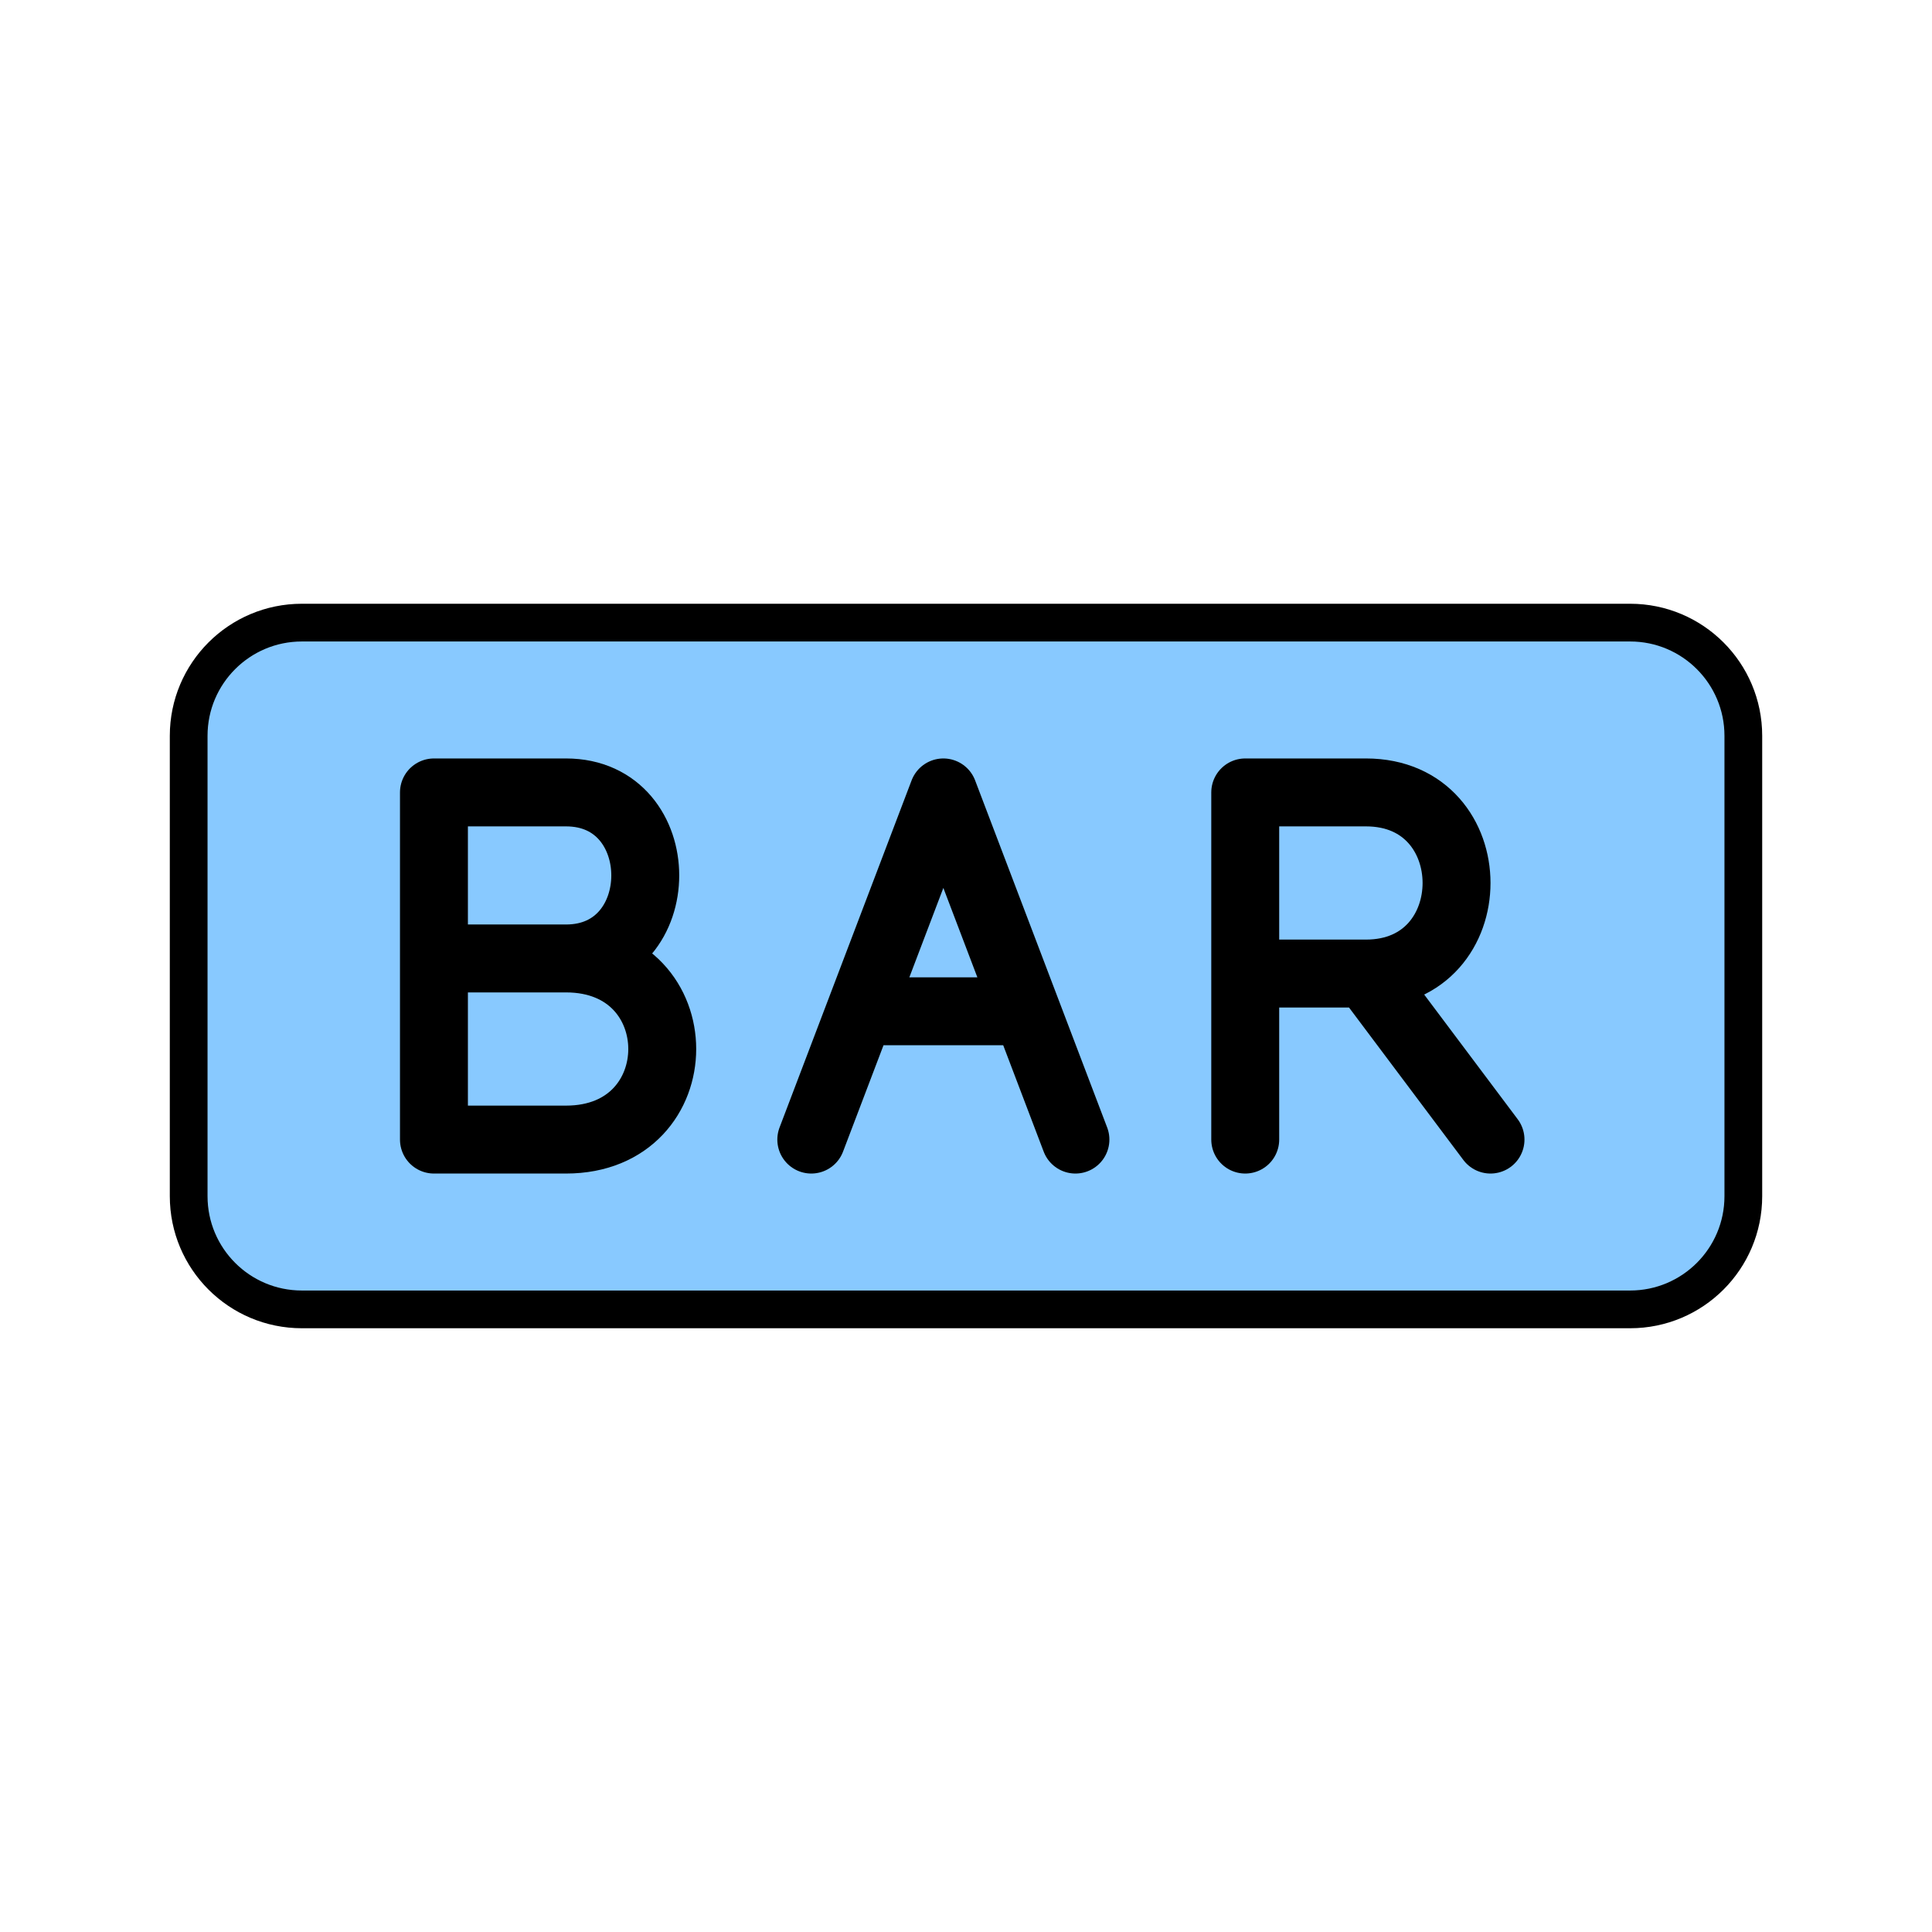
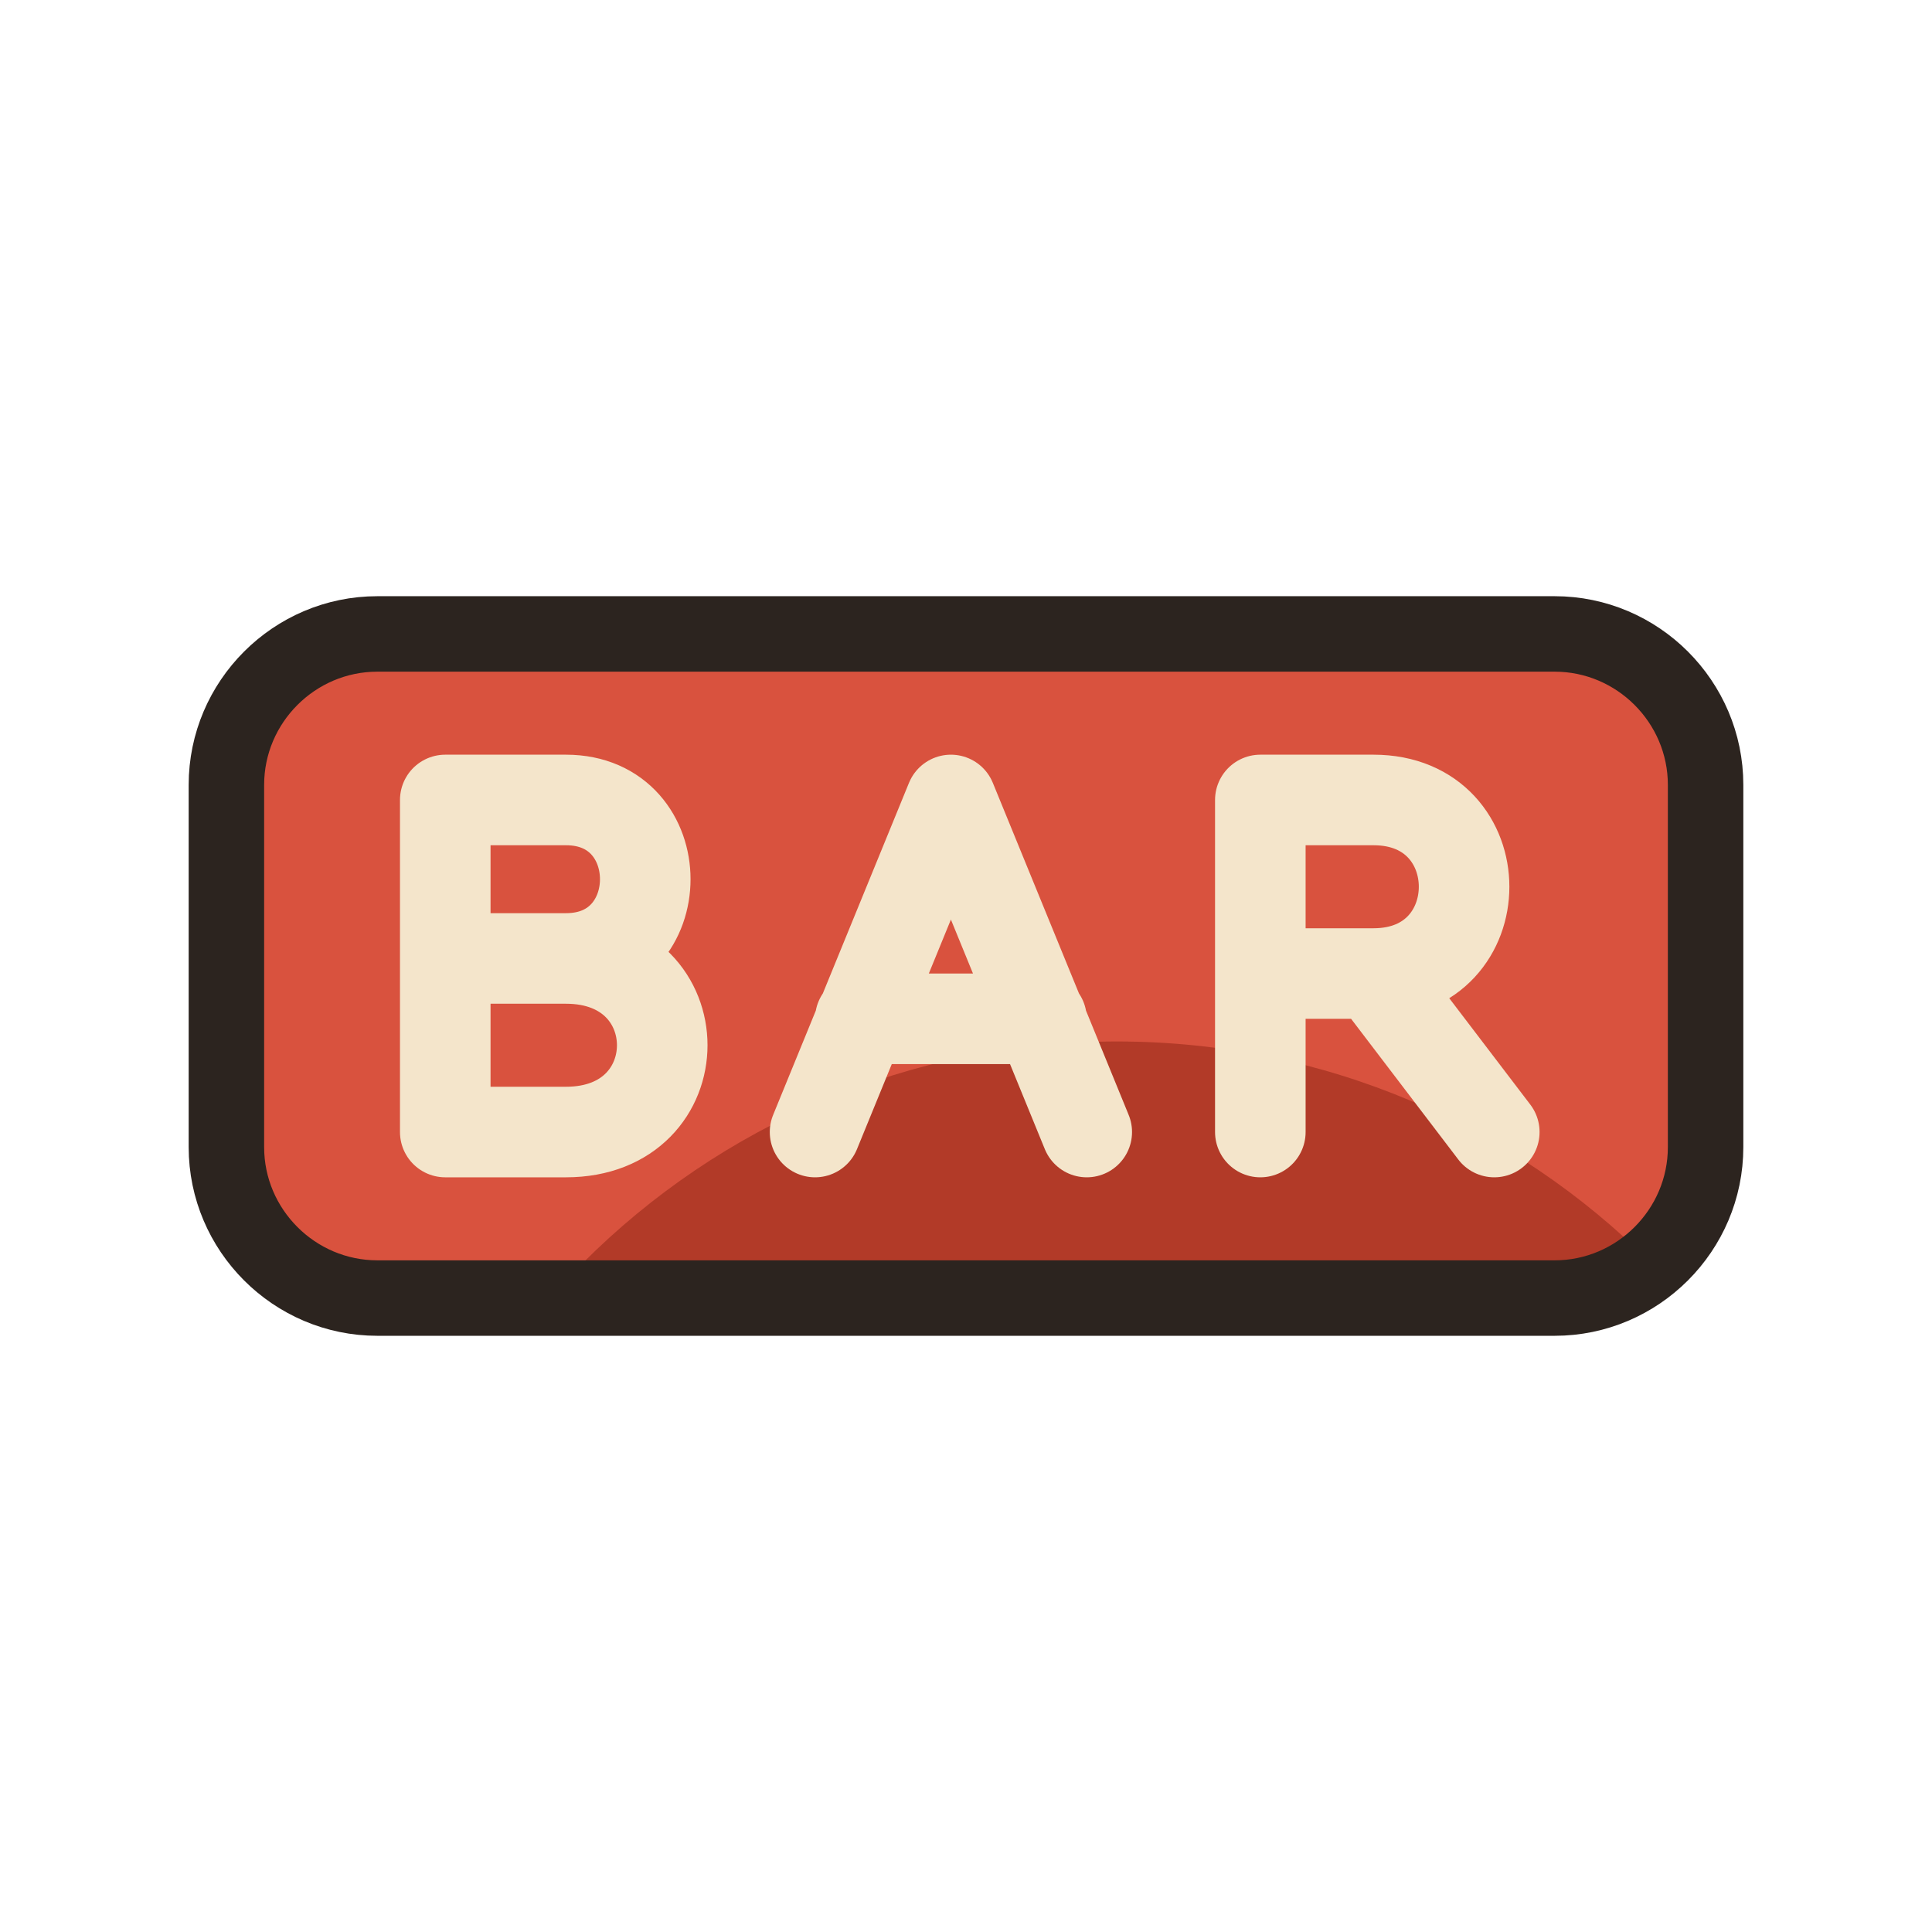
<svg xmlns="http://www.w3.org/2000/svg" width="512" height="512" viewBox="0 0 512 512" fill="none">
-   <rect x="50" y="165" width="412" height="182" rx="30" fill="#88C9FF" stroke="black" stroke-width="10" stroke-linejoin="round" stroke-linecap="round" />
-   <path d="M115 210V302M115 210H150C178 210 178 254 150 254H115M150 254C184 254 184 302 150 302H115" stroke="black" stroke-width="18" stroke-linejoin="round" stroke-linecap="round" />
-   <path d="M215 302L250 210L285 302M228 268H272" stroke="black" stroke-width="18" stroke-linejoin="round" stroke-linecap="round" />
-   <path d="M330 302V210H362C394 210 394 258 362 258H330M362 258L395 302" stroke="black" stroke-width="18" stroke-linejoin="round" stroke-linecap="round" />
+   <defs>
+     <clipPath id="bar1">
+       <path d="M100 168H412C434 168 452 186 452 208V304C452 326 434 344 412 344H100C78 344 60 326 60 304V208C60 186 78 168 100 168Z" />
+     </clipPath>
+   </defs>
+   <path d="M100 168H412C434 168 452 186 452 208V304C452 326 434 344 412 344H100C78 344 60 326 60 304V208C60 186 78 168 100 168Z" fill="#D9523E" />
+   <g clip-path="url(#bar1)">
+     <circle cx="296" cy="476" r="200" fill="#B23A28" />
+   </g>
+   <path d="M100 168H412C434 168 452 186 452 208V304C452 326 434 344 412 344H100C78 344 60 326 60 304V208C60 186 78 168 100 168Z" stroke="#2C241F" stroke-width="20" stroke-linejoin="round" />
+   <path d="M118 212V300M118 212H150C178 212 178 254 150 254H118M150 254C184 254 184 300 150 300H118" stroke="#F4E5CB" stroke-width="24" stroke-linecap="round" stroke-linejoin="round" />
+   <path d="M216 300L252 212L288 300M228 270H276" stroke="#F4E5CB" stroke-width="24" stroke-linecap="round" stroke-linejoin="round" />
+   <path d="M334 300V212H364C396 212 396 258 364 258H334M364 258L396 300" stroke="#F4E5CB" stroke-width="24" stroke-linecap="round" stroke-linejoin="round" />
</svg>
